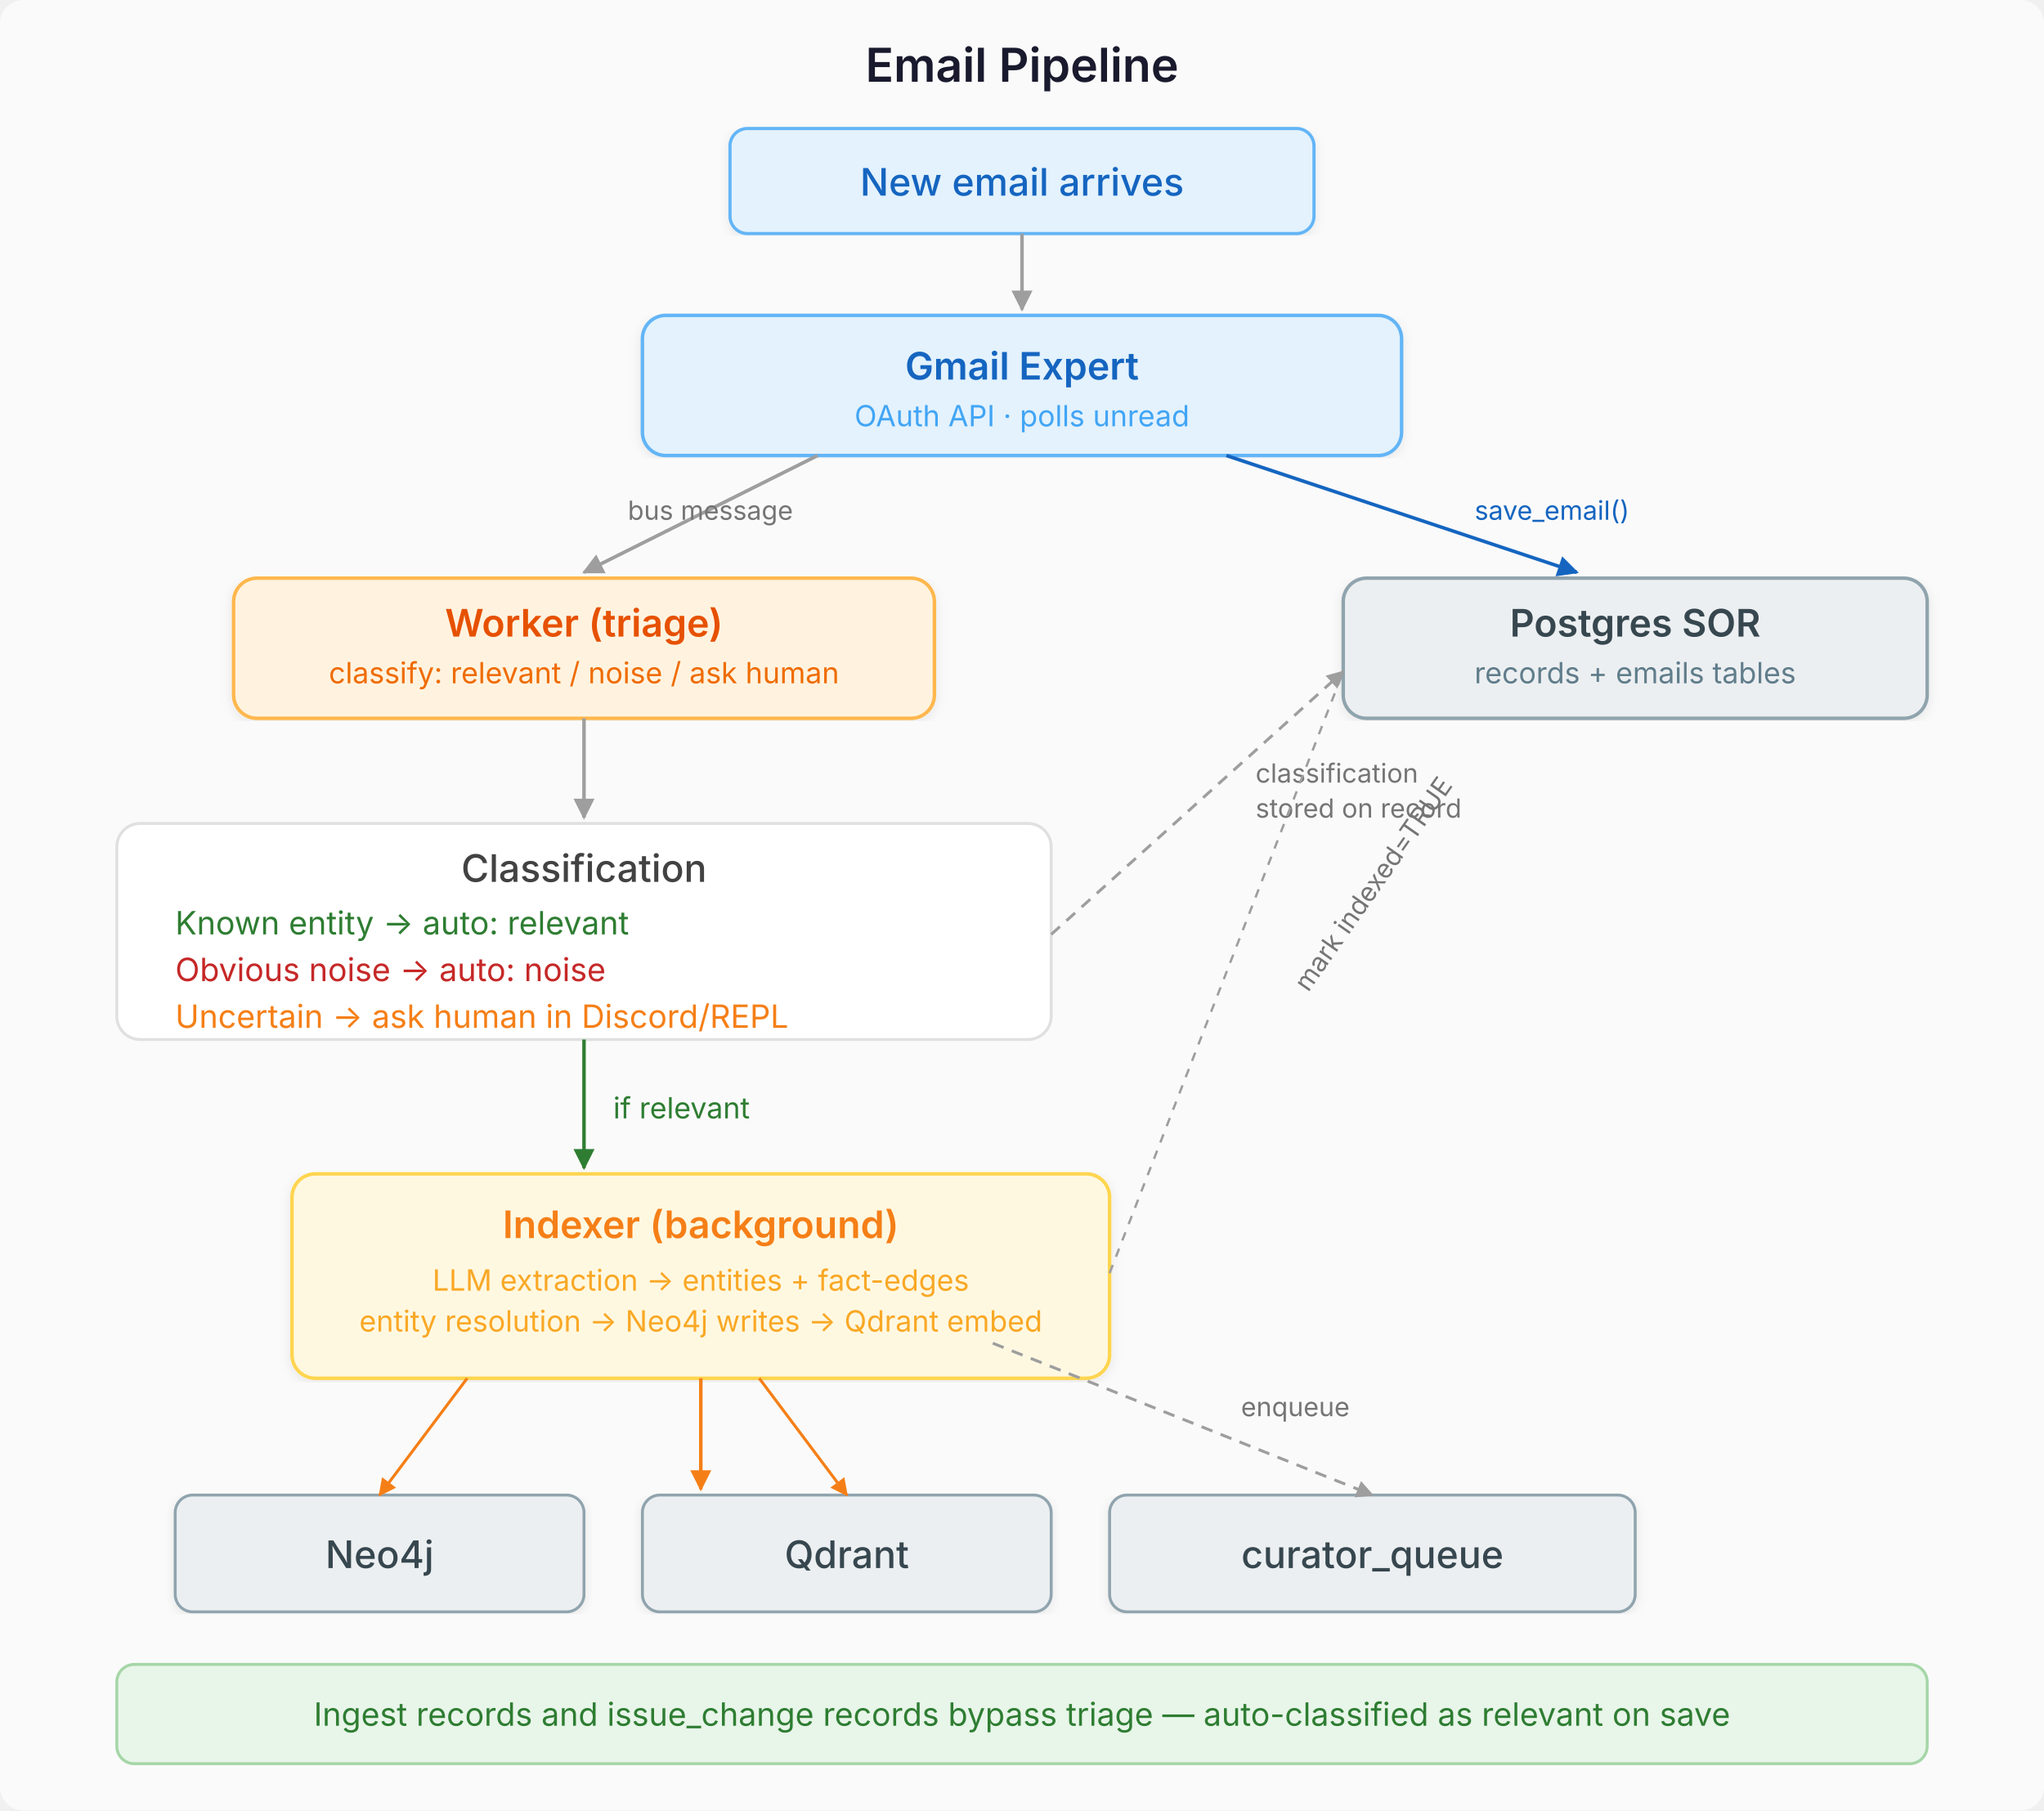
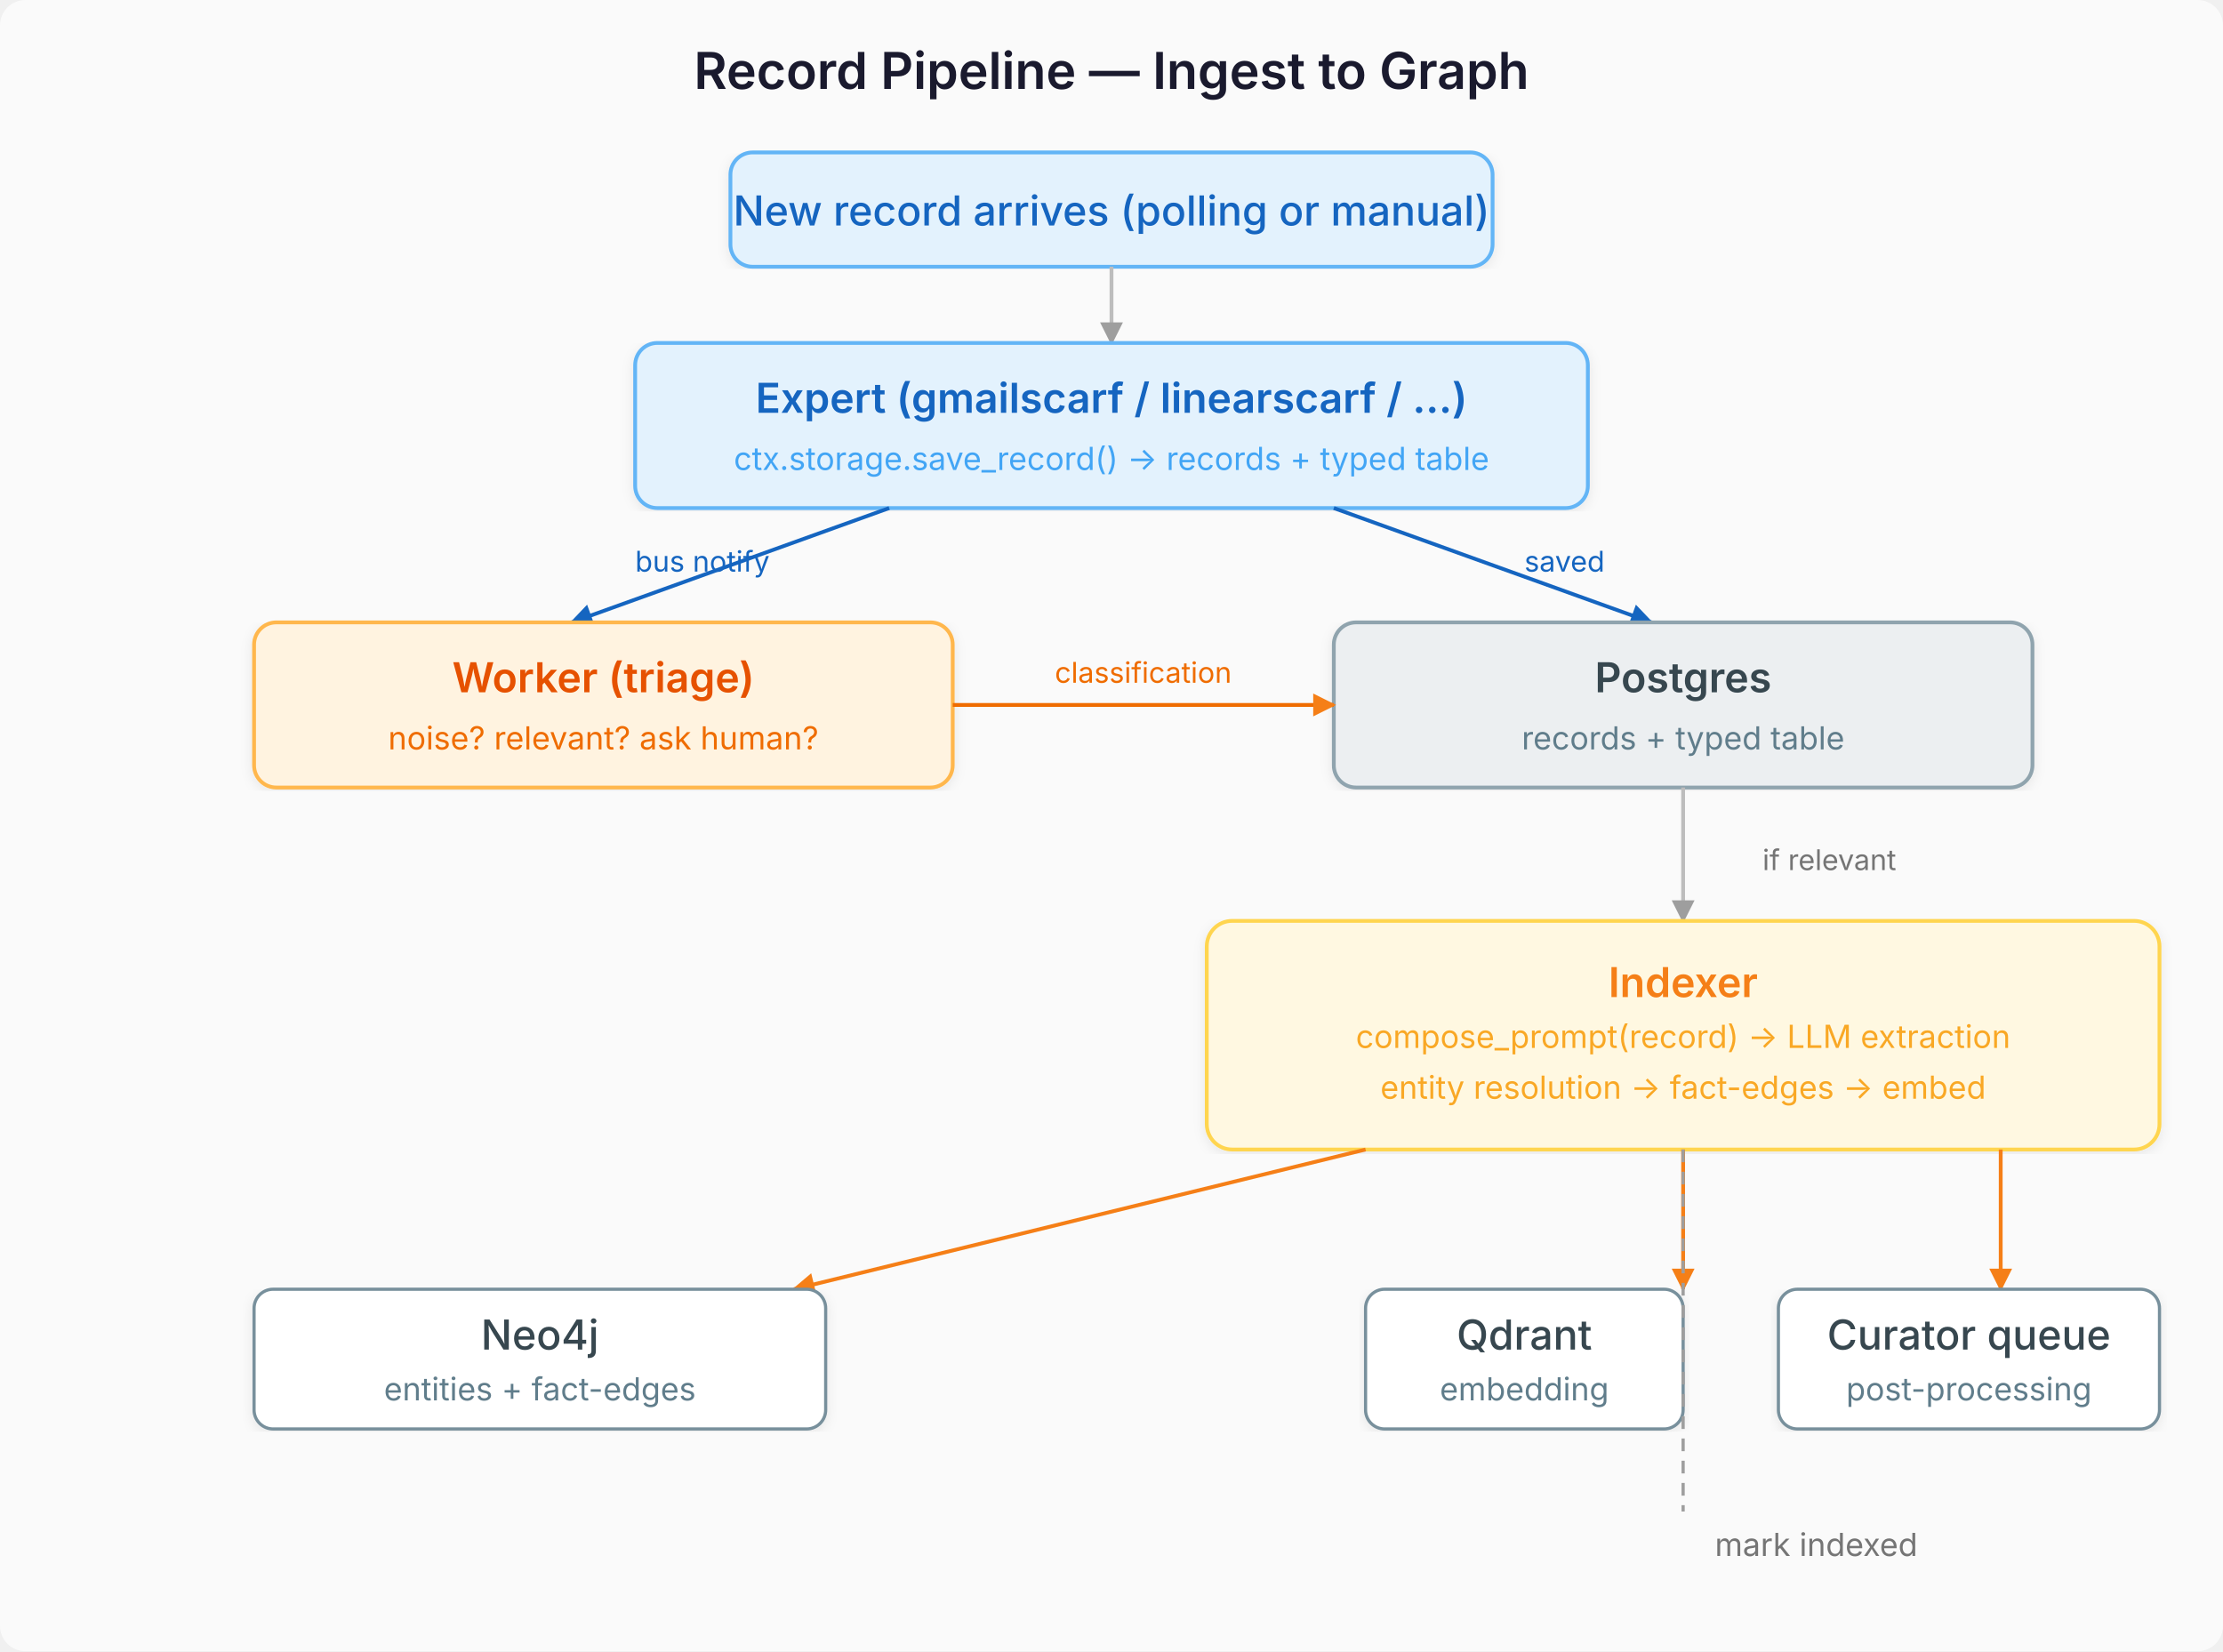
- <svg xmlns="http://www.w3.org/2000/svg" viewBox="0 0 700 620" font-family="Inter, -apple-system, system-ui, sans-serif" font-size="13">
+ <svg xmlns="http://www.w3.org/2000/svg" viewBox="0 0 700 520" font-family="Inter, -apple-system, system-ui, sans-serif" font-size="13">
  <defs>
    <filter id="shadow" x="-2%" y="-2%" width="104%" height="104%">
      <feDropShadow dx="0" dy="1" stdDeviation="2" flood-opacity="0.08" />
    </filter>
    <marker id="aGray" viewBox="0 0 10 10" refX="9" refY="5" markerWidth="6" markerHeight="6" orient="auto-start-reverse">
      <path d="M 0 0 L 10 5 L 0 10 z" fill="#9e9e9e" />
    </marker>
    <marker id="aBlue" viewBox="0 0 10 10" refX="9" refY="5" markerWidth="6" markerHeight="6" orient="auto-start-reverse">
      <path d="M 0 0 L 10 5 L 0 10 z" fill="#1565c0" />
    </marker>
    <marker id="aOrange" viewBox="0 0 10 10" refX="9" refY="5" markerWidth="6" markerHeight="6" orient="auto-start-reverse">
      <path d="M 0 0 L 10 5 L 0 10 z" fill="#f57f17" />
    </marker>
-     <marker id="aGreen" viewBox="0 0 10 10" refX="9" refY="5" markerWidth="6" markerHeight="6" orient="auto-start-reverse">
-       <path d="M 0 0 L 10 5 L 0 10 z" fill="#2e7d32" />
-     </marker>
  </defs>
-   <rect width="700" height="620" fill="#fafafa" rx="8" />
-   <text x="350" y="28" text-anchor="middle" font-size="16" font-weight="600" fill="#1a1a2e">Email Pipeline</text>
-   <rect x="250" y="44" width="200" height="36" rx="6" fill="#e3f2fd" stroke="#64b5f6" stroke-width="1.1" filter="url(#shadow)" />
-   <text x="350" y="67" text-anchor="middle" font-weight="500" fill="#1565c0">New email arrives</text>
-   <line x1="350" y1="80" x2="350" y2="106" stroke="#9e9e9e" stroke-width="1.2" marker-end="url(#aGray)" />
-   <rect x="220" y="108" width="260" height="48" rx="8" fill="#e3f2fd" stroke="#64b5f6" stroke-width="1.2" filter="url(#shadow)" />
-   <text x="350" y="130" text-anchor="middle" font-weight="600" fill="#1565c0">Gmail Expert</text>
-   <text x="350" y="146" text-anchor="middle" font-size="10" fill="#42a5f5">OAuth API · polls unread</text>
-   <line x1="280" y1="156" x2="200" y2="196" stroke="#9e9e9e" stroke-width="1.2" marker-end="url(#aGray)" />
-   <text x="215" y="178" font-size="9" fill="#757575">bus message</text>
-   <line x1="420" y1="156" x2="540" y2="196" stroke="#1565c0" stroke-width="1.2" marker-end="url(#aBlue)" />
-   <text x="505" y="178" font-size="9" fill="#1565c0">save_email()</text>
-   <rect x="80" y="198" width="240" height="48" rx="8" fill="#fff3e0" stroke="#ffb74d" stroke-width="1.2" filter="url(#shadow)" />
-   <text x="200" y="218" text-anchor="middle" font-weight="600" fill="#e65100">Worker (triage)</text>
-   <text x="200" y="234" text-anchor="middle" font-size="10" fill="#ef6c00">classify: relevant / noise / ask human</text>
-   <rect x="460" y="198" width="200" height="48" rx="8" fill="#eceff1" stroke="#90a4ae" stroke-width="1.2" filter="url(#shadow)" />
-   <text x="560" y="218" text-anchor="middle" font-weight="600" fill="#37474f">Postgres SOR</text>
-   <text x="560" y="234" text-anchor="middle" font-size="10" fill="#607d8b">records + emails tables</text>
-   <line x1="200" y1="246" x2="200" y2="280" stroke="#9e9e9e" stroke-width="1.2" marker-end="url(#aGray)" />
-   <rect x="40" y="282" width="320" height="74" rx="8" fill="#fff" stroke="#e0e0e0" stroke-width="1" />
-   <text x="200" y="302" text-anchor="middle" font-weight="500" fill="#424242">Classification</text>
-   <text x="60" y="320" font-size="11" fill="#2e7d32">Known entity → auto: relevant</text>
-   <text x="60" y="336" font-size="11" fill="#c62828">Obvious noise → auto: noise</text>
-   <text x="60" y="352" font-size="11" fill="#f57f17">Uncertain → ask human in Discord/REPL</text>
-   <line x1="360" y1="320" x2="460" y2="230" stroke="#9e9e9e" stroke-width="1" stroke-dasharray="4,3" marker-end="url(#aGray)" />
-   <text x="430" y="268" font-size="9" fill="#757575">classification</text>
-   <text x="430" y="280" font-size="9" fill="#757575">stored on record</text>
-   <line x1="200" y1="356" x2="200" y2="400" stroke="#2e7d32" stroke-width="1.2" marker-end="url(#aGreen)" />
-   <text x="210" y="383" font-size="10" fill="#2e7d32">if relevant</text>
-   <rect x="100" y="402" width="280" height="70" rx="8" fill="#fff8e1" stroke="#ffd54f" stroke-width="1.2" filter="url(#shadow)" />
-   <text x="240" y="424" text-anchor="middle" font-weight="600" fill="#f57f17">Indexer (background)</text>
-   <text x="240" y="442" text-anchor="middle" font-size="10" fill="#f9a825">LLM extraction → entities + fact-edges</text>
-   <text x="240" y="456" text-anchor="middle" font-size="10" fill="#f9a825">entity resolution → Neo4j writes → Qdrant embed</text>
-   <line x1="240" y1="472" x2="240" y2="510" stroke="#f57f17" stroke-width="1.2" marker-end="url(#aOrange)" />
-   <rect x="60" y="512" width="140" height="40" rx="6" fill="#eceff1" stroke="#90a4ae" stroke-width="1" filter="url(#shadow)" />
-   <text x="130" y="537" text-anchor="middle" font-weight="500" fill="#37474f">Neo4j</text>
-   <rect x="220" y="512" width="140" height="40" rx="6" fill="#eceff1" stroke="#90a4ae" stroke-width="1" filter="url(#shadow)" />
-   <text x="290" y="537" text-anchor="middle" font-weight="500" fill="#37474f">Qdrant</text>
-   <rect x="380" y="512" width="180" height="40" rx="6" fill="#eceff1" stroke="#90a4ae" stroke-width="1" filter="url(#shadow)" />
-   <text x="470" y="537" text-anchor="middle" font-weight="500" fill="#37474f">curator_queue</text>
-   <line x1="340" y1="460" x2="470" y2="512" stroke="#9e9e9e" stroke-width="1" stroke-dasharray="4,3" marker-end="url(#aGray)" />
-   <text x="425" y="485" font-size="9" fill="#757575">enqueue</text>
-   <line x1="160" y1="472" x2="130" y2="512" stroke="#f57f17" stroke-width="1" marker-end="url(#aOrange)" />
-   <line x1="260" y1="472" x2="290" y2="512" stroke="#f57f17" stroke-width="1" marker-end="url(#aOrange)" />
-   <line x1="380" y1="436" x2="460" y2="230" stroke="#9e9e9e" stroke-width="0.8" stroke-dasharray="3,3" />
-   <text x="448" y="340" font-size="9" fill="#757575" transform="rotate(-55,448,340)">mark indexed=TRUE</text>
-   <rect x="40" y="570" width="620" height="34" rx="6" fill="#e8f5e9" stroke="#a5d6a7" stroke-width="1" />
-   <text x="350" y="591" text-anchor="middle" font-size="11" fill="#2e7d32">Ingest records and issue_change records bypass triage — auto-classified as relevant on save</text>
+   <rect width="700" height="520" fill="#fafafa" rx="8" />
+   <text x="350" y="28" text-anchor="middle" font-size="16" font-weight="600" fill="#1a1a2e">Record Pipeline — Ingest to Graph</text>
+   <rect x="230" y="48" width="240" height="36" rx="7" fill="#e3f2fd" stroke="#64b5f6" stroke-width="1.2" filter="url(#shadow)" />
+   <text x="350" y="71" text-anchor="middle" font-weight="500" fill="#1565c0">New record arrives (polling or manual)</text>
+   <line x1="350" y1="84" x2="350" y2="108" stroke="#bdbdbd" stroke-width="1.2" marker-end="url(#aGray)" />
+   <rect x="200" y="108" width="300" height="52" rx="7" fill="#e3f2fd" stroke="#64b5f6" stroke-width="1.2" filter="url(#shadow)" />
+   <text x="350" y="130" text-anchor="middle" font-weight="600" fill="#1565c0">Expert (gmailscarf / linearscarf / ...)</text>
+   <text x="350" y="148" text-anchor="middle" font-size="10" fill="#42a5f5">ctx.storage.save_record() → records + typed table</text>
+   <line x1="280" y1="160" x2="180" y2="196" stroke="#1565c0" stroke-width="1.2" marker-end="url(#aBlue)" />
+   <text x="200" y="180" font-size="9" fill="#1565c0">bus notify</text>
+   <line x1="420" y1="160" x2="520" y2="196" stroke="#1565c0" stroke-width="1.2" marker-end="url(#aBlue)" />
+   <text x="480" y="180" font-size="9" fill="#1565c0">saved</text>
+   <rect x="80" y="196" width="220" height="52" rx="7" fill="#fff3e0" stroke="#ffb74d" stroke-width="1.2" filter="url(#shadow)" />
+   <text x="190" y="218" text-anchor="middle" font-weight="600" fill="#e65100">Worker (triage)</text>
+   <text x="190" y="236" text-anchor="middle" font-size="10" fill="#ef6c00">noise? relevant? ask human?</text>
+   <rect x="420" y="196" width="220" height="52" rx="7" fill="#eceff1" stroke="#90a4ae" stroke-width="1.2" filter="url(#shadow)" />
+   <text x="530" y="218" text-anchor="middle" font-weight="600" fill="#37474f">Postgres</text>
+   <text x="530" y="236" text-anchor="middle" font-size="10" fill="#607d8b">records + typed table</text>
+   <line x1="300" y1="222" x2="420" y2="222" stroke="#ef6c00" stroke-width="1.2" marker-end="url(#aOrange)" />
+   <text x="360" y="215" text-anchor="middle" font-size="9" fill="#ef6c00">classification</text>
+   <line x1="530" y1="248" x2="530" y2="290" stroke="#bdbdbd" stroke-width="1.2" marker-end="url(#aGray)" />
+   <text x="555" y="274" font-size="9" fill="#757575">if relevant</text>
+   <rect x="380" y="290" width="300" height="72" rx="8" fill="#fff8e1" stroke="#ffd54f" stroke-width="1.2" filter="url(#shadow)" />
+   <text x="530" y="314" text-anchor="middle" font-weight="600" fill="#f57f17">Indexer</text>
+   <text x="530" y="330" text-anchor="middle" font-size="10" fill="#f9a825">compose_prompt(record) → LLM extraction</text>
+   <text x="530" y="346" text-anchor="middle" font-size="10" fill="#f9a825">entity resolution → fact-edges → embed</text>
+   <line x1="430" y1="362" x2="250" y2="406" stroke="#f57f17" stroke-width="1.2" marker-end="url(#aOrange)" />
+   <line x1="530" y1="362" x2="530" y2="406" stroke="#f57f17" stroke-width="1.2" marker-end="url(#aOrange)" />
+   <line x1="630" y1="362" x2="630" y2="406" stroke="#f57f17" stroke-width="1.2" marker-end="url(#aOrange)" />
+   <rect x="80" y="406" width="180" height="44" rx="6" fill="#fff" stroke="#78909c" stroke-width="1" filter="url(#shadow)" />
+   <text x="170" y="425" text-anchor="middle" font-weight="500" fill="#37474f">Neo4j</text>
+   <text x="170" y="441" text-anchor="middle" font-size="10" fill="#607d8b">entities + fact-edges</text>
+   <rect x="430" y="406" width="100" height="44" rx="6" fill="#fff" stroke="#78909c" stroke-width="1" filter="url(#shadow)" />
+   <text x="480" y="425" text-anchor="middle" font-weight="500" fill="#37474f">Qdrant</text>
+   <text x="480" y="441" text-anchor="middle" font-size="10" fill="#607d8b">embedding</text>
+   <rect x="560" y="406" width="120" height="44" rx="6" fill="#fff" stroke="#78909c" stroke-width="1" filter="url(#shadow)" />
+   <text x="620" y="425" text-anchor="middle" font-weight="500" fill="#37474f">Curator queue</text>
+   <text x="620" y="441" text-anchor="middle" font-size="10" fill="#607d8b">post-processing</text>
+   <line x1="530" y1="362" x2="530" y2="476" stroke="#9e9e9e" stroke-width="1" stroke-dasharray="4,3" />
+   <text x="540" y="490" font-size="10" fill="#757575">mark indexed</text>
</svg>
